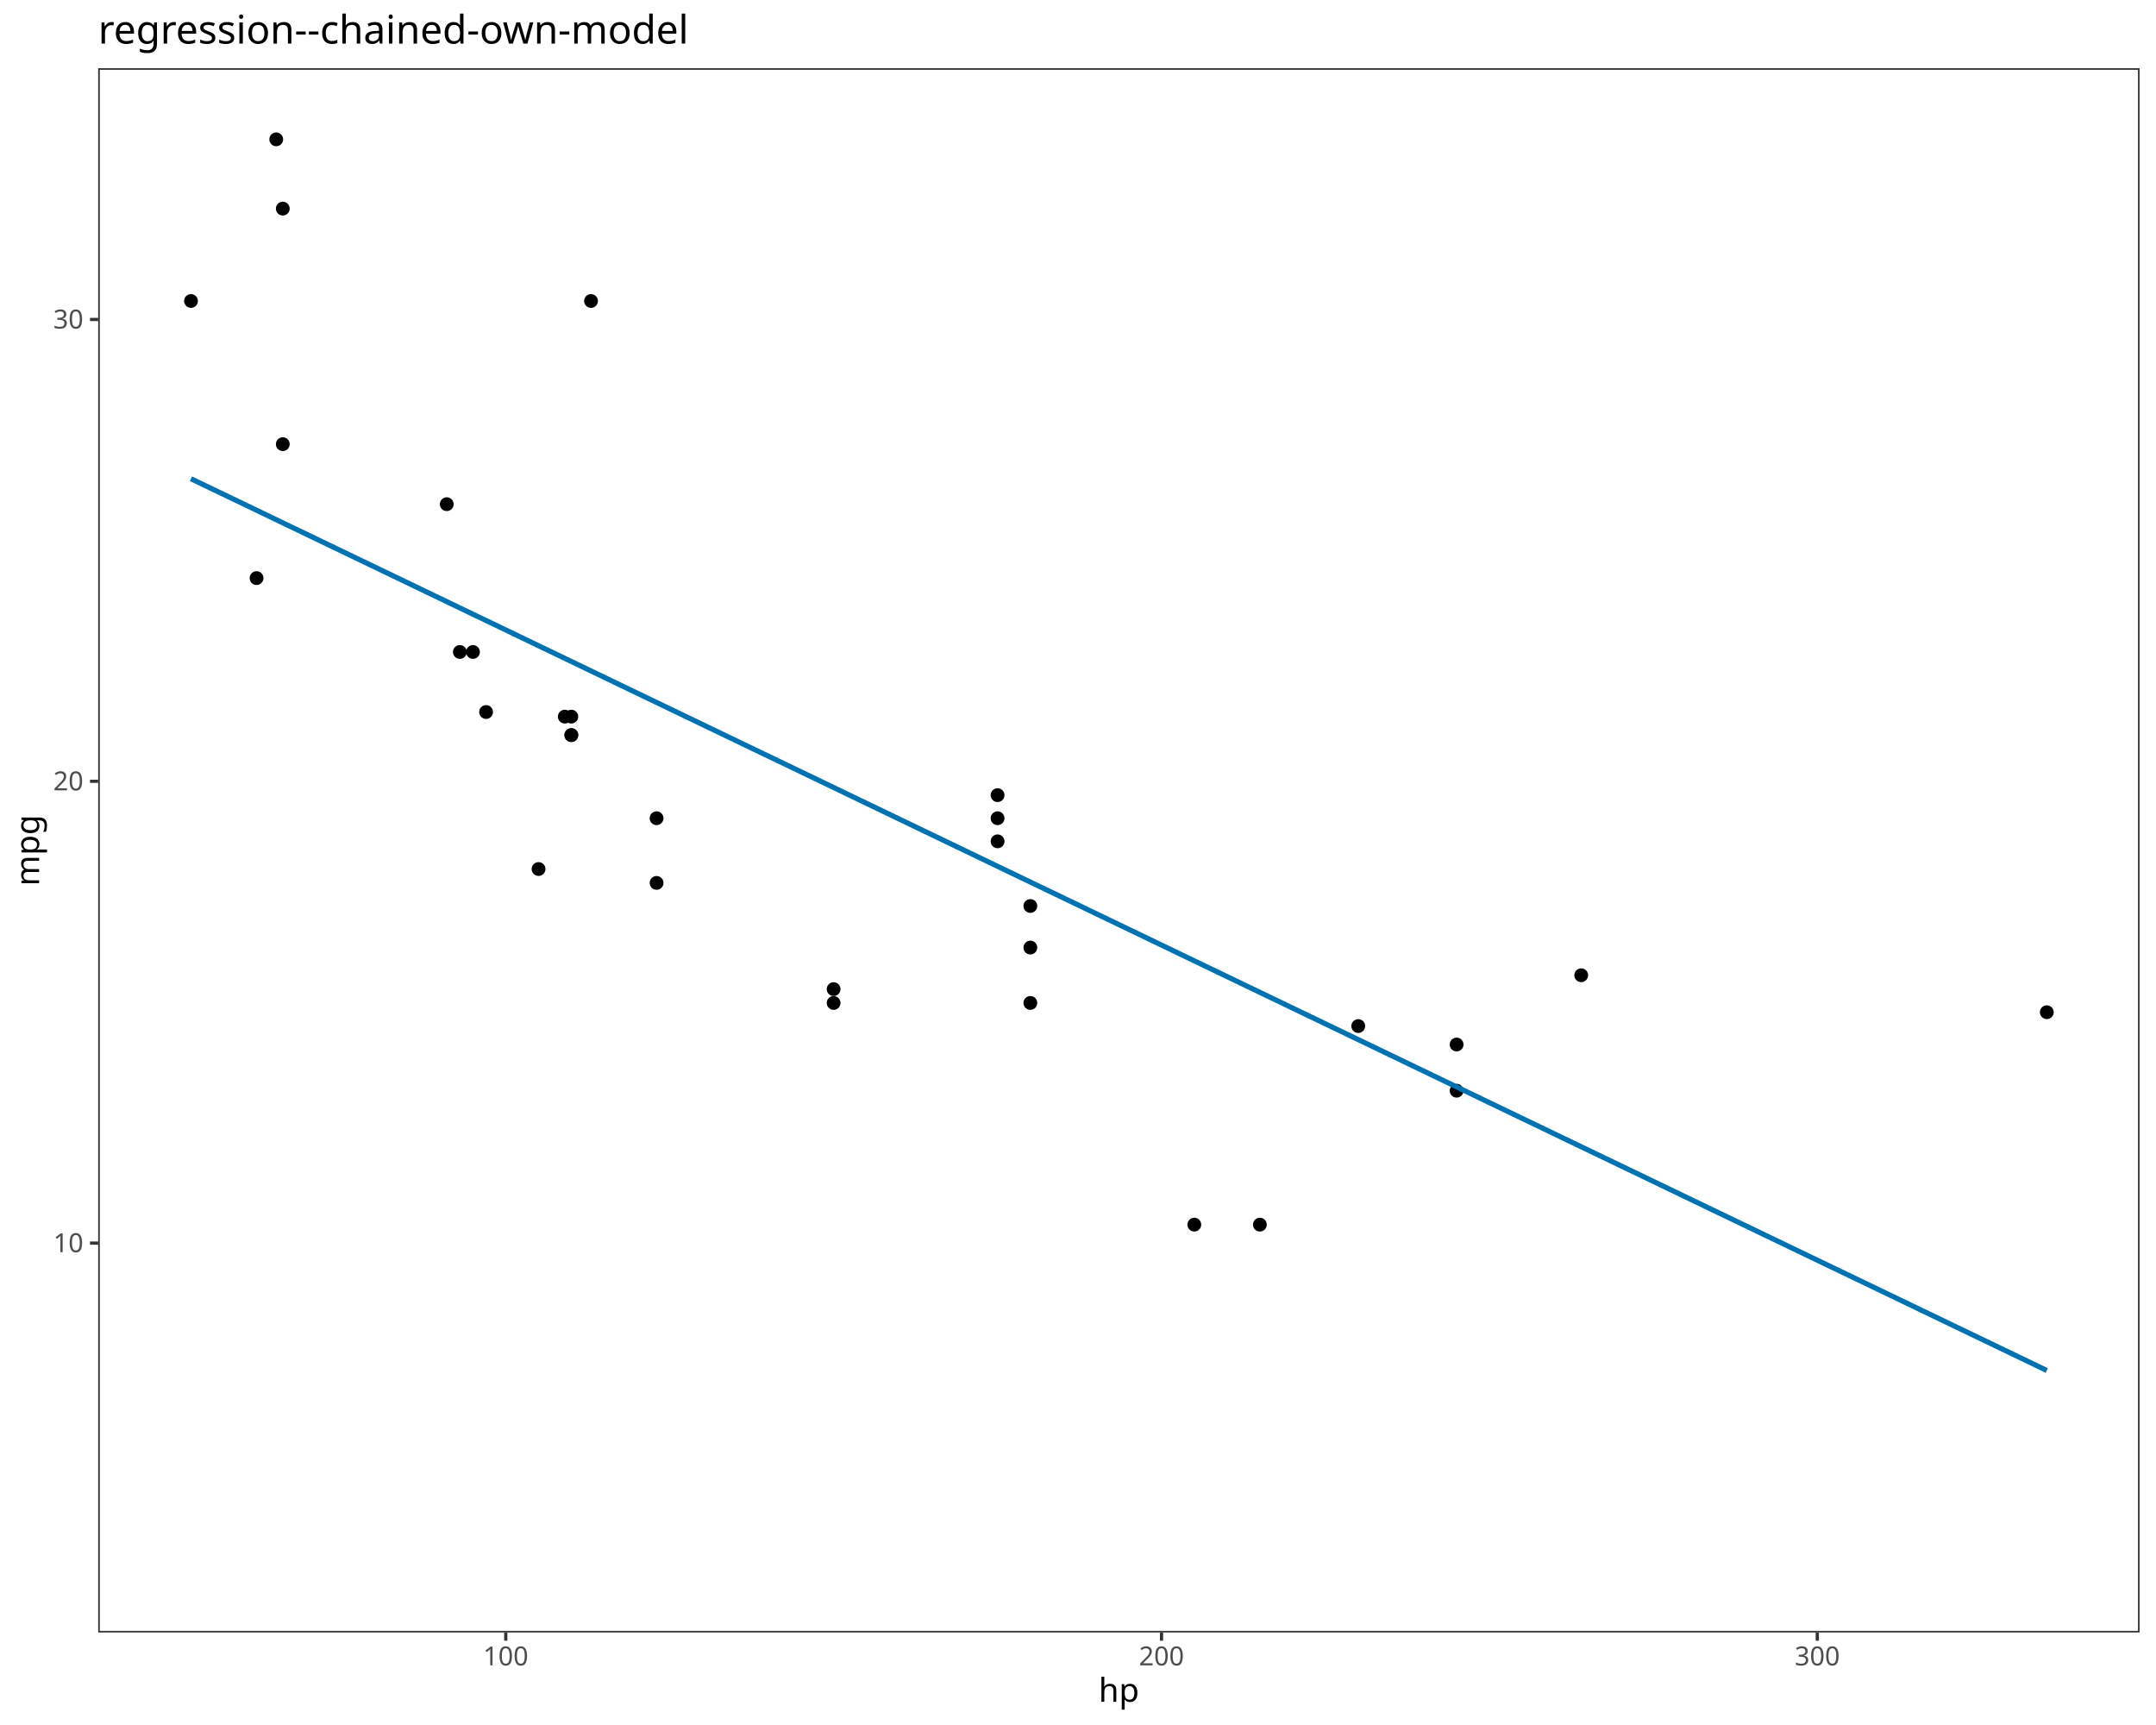
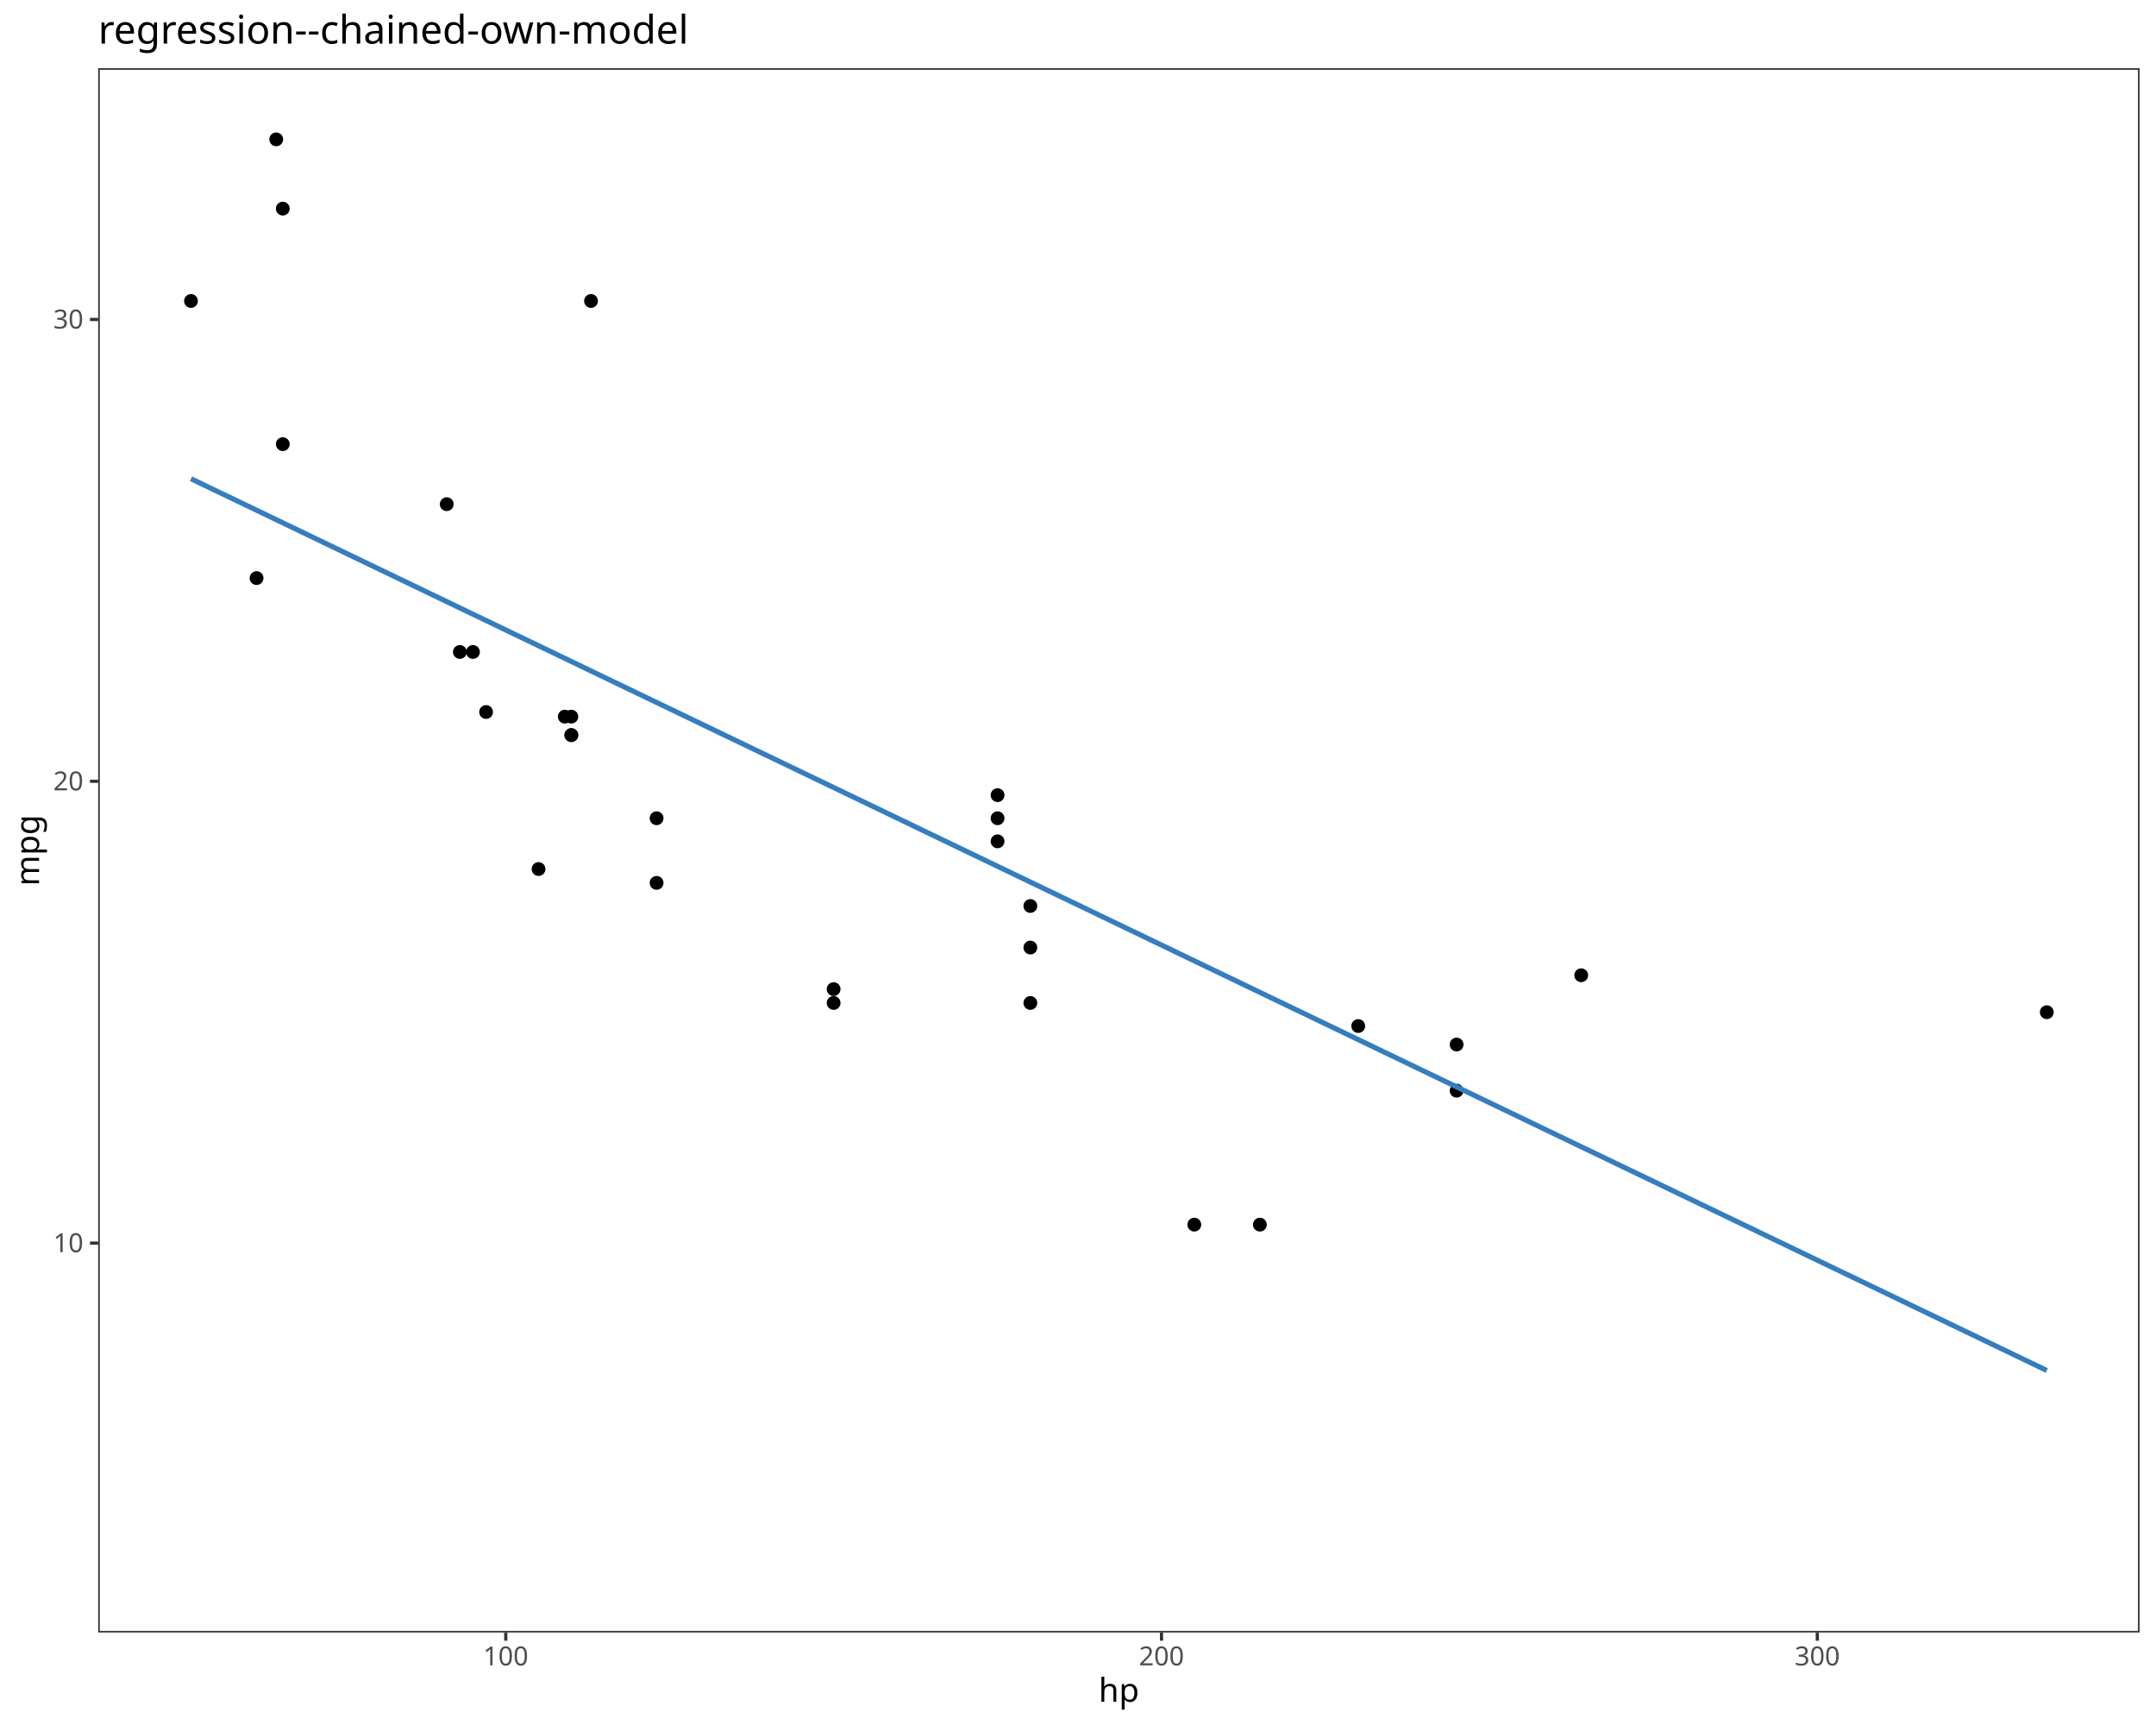
<svg xmlns="http://www.w3.org/2000/svg" class="svglite" data-engine-version="2.0" width="720.00pt" height="576.00pt" viewBox="0 0 720.00 576.00">
  <defs>
    <style type="text/css">
    .svglite line, .svglite polyline, .svglite polygon, .svglite path, .svglite rect, .svglite circle {
      fill: none;
      stroke: #000000;
      stroke-linecap: round;
      stroke-linejoin: round;
      stroke-miterlimit: 10.00;
    }
  </style>
  </defs>
  <rect width="100%" height="100%" style="stroke: none; fill: #FFFFFF;" />
  <defs>
    <clipPath id="cpMC4wMHw3MjAuMDB8MC4wMHw1NzYuMDA=">
      <rect x="0.00" y="0.00" width="720.00" height="576.00" />
    </clipPath>
  </defs>
  <g clip-path="url(#cpMC4wMHw3MjAuMDB8MC4wMHw1NzYuMDA=)">
    <rect x="0.00" y="0.00" width="720.00" height="576.00" style="stroke-width: 1.07; stroke: #FFFFFF; fill: #FFFFFF;" />
  </g>
  <defs>
    <clipPath id="cpMzIuNzl8NzE0LjUyfDIyLjc4fDU0NS4xMQ==">
      <rect x="32.79" y="22.78" width="681.73" height="522.33" />
    </clipPath>
  </defs>
  <g clip-path="url(#cpMzIuNzl8NzE0LjUyfDIyLjc4fDU0NS4xMQ==)">
    <rect x="32.79" y="22.78" width="681.73" height="522.33" style="stroke-width: 1.07; stroke: none; fill: #FFFFFF;" />
    <circle cx="190.80" cy="245.46" r="1.95" style="stroke-width: 0.71; fill: #000000;" />
    <circle cx="190.80" cy="245.46" r="1.95" style="stroke-width: 0.71; fill: #000000;" />
    <circle cx="153.57" cy="217.70" r="1.95" style="stroke-width: 0.71; fill: #000000;" />
    <circle cx="190.80" cy="239.29" r="1.95" style="stroke-width: 0.71; fill: #000000;" />
    <circle cx="333.14" cy="280.93" r="1.95" style="stroke-width: 0.71; fill: #000000;" />
    <circle cx="179.85" cy="290.18" r="1.95" style="stroke-width: 0.71; fill: #000000;" />
    <circle cx="486.44" cy="348.78" r="1.95" style="stroke-width: 0.71; fill: #000000;" />
    <circle cx="85.68" cy="193.03" r="1.95" style="stroke-width: 0.71; fill: #000000;" />
    <circle cx="157.95" cy="217.70" r="1.95" style="stroke-width: 0.71; fill: #000000;" />
    <circle cx="219.27" cy="273.22" r="1.95" style="stroke-width: 0.71; fill: #000000;" />
    <circle cx="219.27" cy="294.81" r="1.95" style="stroke-width: 0.71; fill: #000000;" />
    <circle cx="344.09" cy="316.40" r="1.95" style="stroke-width: 0.71; fill: #000000;" />
    <circle cx="344.09" cy="302.52" r="1.95" style="stroke-width: 0.71; fill: #000000;" />
    <circle cx="344.09" cy="334.90" r="1.95" style="stroke-width: 0.71; fill: #000000;" />
    <circle cx="398.84" cy="408.92" r="1.95" style="stroke-width: 0.71; fill: #000000;" />
    <circle cx="420.74" cy="408.92" r="1.95" style="stroke-width: 0.71; fill: #000000;" />
    <circle cx="453.59" cy="342.61" r="1.95" style="stroke-width: 0.71; fill: #000000;" />
    <circle cx="94.44" cy="69.66" r="1.95" style="stroke-width: 0.71; fill: #000000;" />
    <circle cx="63.78" cy="100.50" r="1.95" style="stroke-width: 0.71; fill: #000000;" />
    <circle cx="92.25" cy="46.53" r="1.95" style="stroke-width: 0.71; fill: #000000;" />
    <circle cx="162.33" cy="237.75" r="1.95" style="stroke-width: 0.71; fill: #000000;" />
    <circle cx="278.39" cy="330.28" r="1.95" style="stroke-width: 0.71; fill: #000000;" />
    <circle cx="278.39" cy="334.90" r="1.95" style="stroke-width: 0.71; fill: #000000;" />
    <circle cx="486.44" cy="364.20" r="1.95" style="stroke-width: 0.71; fill: #000000;" />
    <circle cx="333.14" cy="273.22" r="1.95" style="stroke-width: 0.71; fill: #000000;" />
    <circle cx="94.44" cy="148.31" r="1.95" style="stroke-width: 0.71; fill: #000000;" />
    <circle cx="149.19" cy="168.35" r="1.95" style="stroke-width: 0.71; fill: #000000;" />
    <circle cx="197.37" cy="100.50" r="1.95" style="stroke-width: 0.71; fill: #000000;" />
    <circle cx="528.05" cy="325.65" r="1.95" style="stroke-width: 0.71; fill: #000000;" />
    <circle cx="333.14" cy="265.51" r="1.95" style="stroke-width: 0.71; fill: #000000;" />
    <circle cx="683.53" cy="337.99" r="1.95" style="stroke-width: 0.71; fill: #000000;" />
    <circle cx="188.61" cy="239.29" r="1.95" style="stroke-width: 0.71; fill: #000000;" />
-     <polyline points="63.78,159.86 71.63,163.63 79.47,167.39 87.32,171.16 95.16,174.93 103.01,178.70 110.85,182.47 118.70,186.24 126.54,190.01 134.39,193.78 142.23,197.55 150.08,201.32 157.92,205.09 165.77,208.85 173.61,212.62 181.46,216.39 189.30,220.16 197.15,223.93 204.99,227.70 212.84,231.47 220.68,235.24 228.53,239.01 236.37,242.78 244.22,246.55 252.06,250.32 259.91,254.08 267.75,257.85 275.60,261.62 283.44,265.39 291.29,269.16 299.13,272.93 306.97,276.70 314.82,280.47 322.66,284.24 330.51,288.01 338.35,291.78 346.20,295.55 354.04,299.31 361.89,303.08 369.73,306.85 377.58,310.62 385.42,314.39 393.27,318.16 401.11,321.93 408.96,325.70 416.80,329.47 424.65,333.24 432.49,337.01 440.34,340.77 448.18,344.54 456.03,348.31 463.87,352.08 471.72,355.85 479.56,359.62 487.41,363.39 495.25,367.16 503.10,370.93 510.94,374.70 518.79,378.47 526.63,382.24 534.48,386.00 542.32,389.77 550.17,393.54 558.01,397.31 565.86,401.08 573.70,404.85 581.55,408.62 589.39,412.39 597.24,416.16 605.08,419.93 612.93,423.70 620.77,427.46 628.62,431.23 636.46,435.00 644.31,438.77 652.15,442.54 660.00,446.31 667.84,450.08 675.69,453.85 683.53,457.62 " style="stroke-width: 1.71; stroke: #0072B2; stroke-linecap: butt;" />
+     <polyline points="63.78,159.86 71.63,163.63 79.47,167.39 87.32,171.16 95.16,174.93 103.01,178.70 110.85,182.47 118.70,186.24 126.54,190.01 134.39,193.78 142.23,197.55 150.08,201.32 157.92,205.09 165.77,208.85 173.61,212.62 181.46,216.39 189.30,220.16 197.15,223.93 204.99,227.70 212.84,231.47 220.68,235.24 228.53,239.01 236.37,242.78 244.22,246.55 252.06,250.32 259.91,254.08 267.75,257.85 275.60,261.62 283.44,265.39 291.29,269.16 299.13,272.93 306.97,276.70 314.82,280.47 322.66,284.24 330.51,288.01 338.35,291.78 346.20,295.55 354.04,299.31 361.89,303.08 369.73,306.85 377.58,310.62 385.42,314.39 393.27,318.16 401.11,321.93 408.96,325.70 416.80,329.47 424.65,333.24 432.49,337.01 440.34,340.77 448.18,344.54 456.03,348.31 463.87,352.08 471.72,355.85 479.56,359.62 487.41,363.39 495.25,367.16 503.10,370.93 510.94,374.70 518.79,378.47 526.63,382.24 534.48,386.00 542.32,389.77 550.17,393.54 558.01,397.31 565.86,401.08 573.70,404.85 581.55,408.62 589.39,412.39 597.24,416.16 605.08,419.93 612.93,423.70 620.77,427.46 628.62,431.23 636.46,435.00 644.31,438.77 652.15,442.54 660.00,446.31 667.84,450.08 675.69,453.85 683.53,457.62 " style="stroke-width: 1.71; stroke: #357EBD; stroke-linecap: butt;" />
    <rect x="32.79" y="22.78" width="681.73" height="522.33" style="stroke-width: 1.07; stroke: #333333;" />
  </g>
  <g clip-path="url(#cpMC4wMHw3MjAuMDB8MC4wMHw1NzYuMDA=)">
    <text x="27.86" y="418.12" text-anchor="end" style="font-size: 8.80px; fill: #4D4D4D; font-family: sans;" textLength="9.79px" lengthAdjust="spacingAndGlyphs">10</text>
    <text x="27.86" y="263.91" text-anchor="end" style="font-size: 8.80px; fill: #4D4D4D; font-family: sans;" textLength="9.79px" lengthAdjust="spacingAndGlyphs">20</text>
    <text x="27.86" y="109.70" text-anchor="end" style="font-size: 8.80px; fill: #4D4D4D; font-family: sans;" textLength="9.79px" lengthAdjust="spacingAndGlyphs">30</text>
    <polyline points="30.05,415.09 32.79,415.09 " style="stroke-width: 1.07; stroke: #333333; stroke-linecap: butt;" />
    <polyline points="30.05,260.88 32.79,260.88 " style="stroke-width: 1.07; stroke: #333333; stroke-linecap: butt;" />
    <polyline points="30.05,106.67 32.79,106.67 " style="stroke-width: 1.07; stroke: #333333; stroke-linecap: butt;" />
    <polyline points="168.90,547.85 168.90,545.11 " style="stroke-width: 1.07; stroke: #333333; stroke-linecap: butt;" />
    <polyline points="387.89,547.85 387.89,545.11 " style="stroke-width: 1.07; stroke: #333333; stroke-linecap: butt;" />
    <polyline points="606.89,547.85 606.89,545.11 " style="stroke-width: 1.07; stroke: #333333; stroke-linecap: butt;" />
    <text x="168.90" y="556.10" text-anchor="middle" style="font-size: 8.80px; fill: #4D4D4D; font-family: sans;" textLength="14.68px" lengthAdjust="spacingAndGlyphs">100</text>
    <text x="387.89" y="556.10" text-anchor="middle" style="font-size: 8.80px; fill: #4D4D4D; font-family: sans;" textLength="14.68px" lengthAdjust="spacingAndGlyphs">200</text>
    <text x="606.89" y="556.10" text-anchor="middle" style="font-size: 8.80px; fill: #4D4D4D; font-family: sans;" textLength="14.68px" lengthAdjust="spacingAndGlyphs">300</text>
    <text x="373.66" y="568.24" text-anchor="middle" style="font-size: 11.00px; font-family: sans;" textLength="12.24px" lengthAdjust="spacingAndGlyphs">hp</text>
    <text transform="translate(13.05,283.95) rotate(-90)" text-anchor="middle" style="font-size: 11.00px; font-family: sans;" textLength="21.40px" lengthAdjust="spacingAndGlyphs">mpg</text>
    <text x="32.79" y="14.56" style="font-size: 13.20px; font-family: sans;" textLength="185.64px" lengthAdjust="spacingAndGlyphs">regression--chained-own-model</text>
  </g>
</svg>
